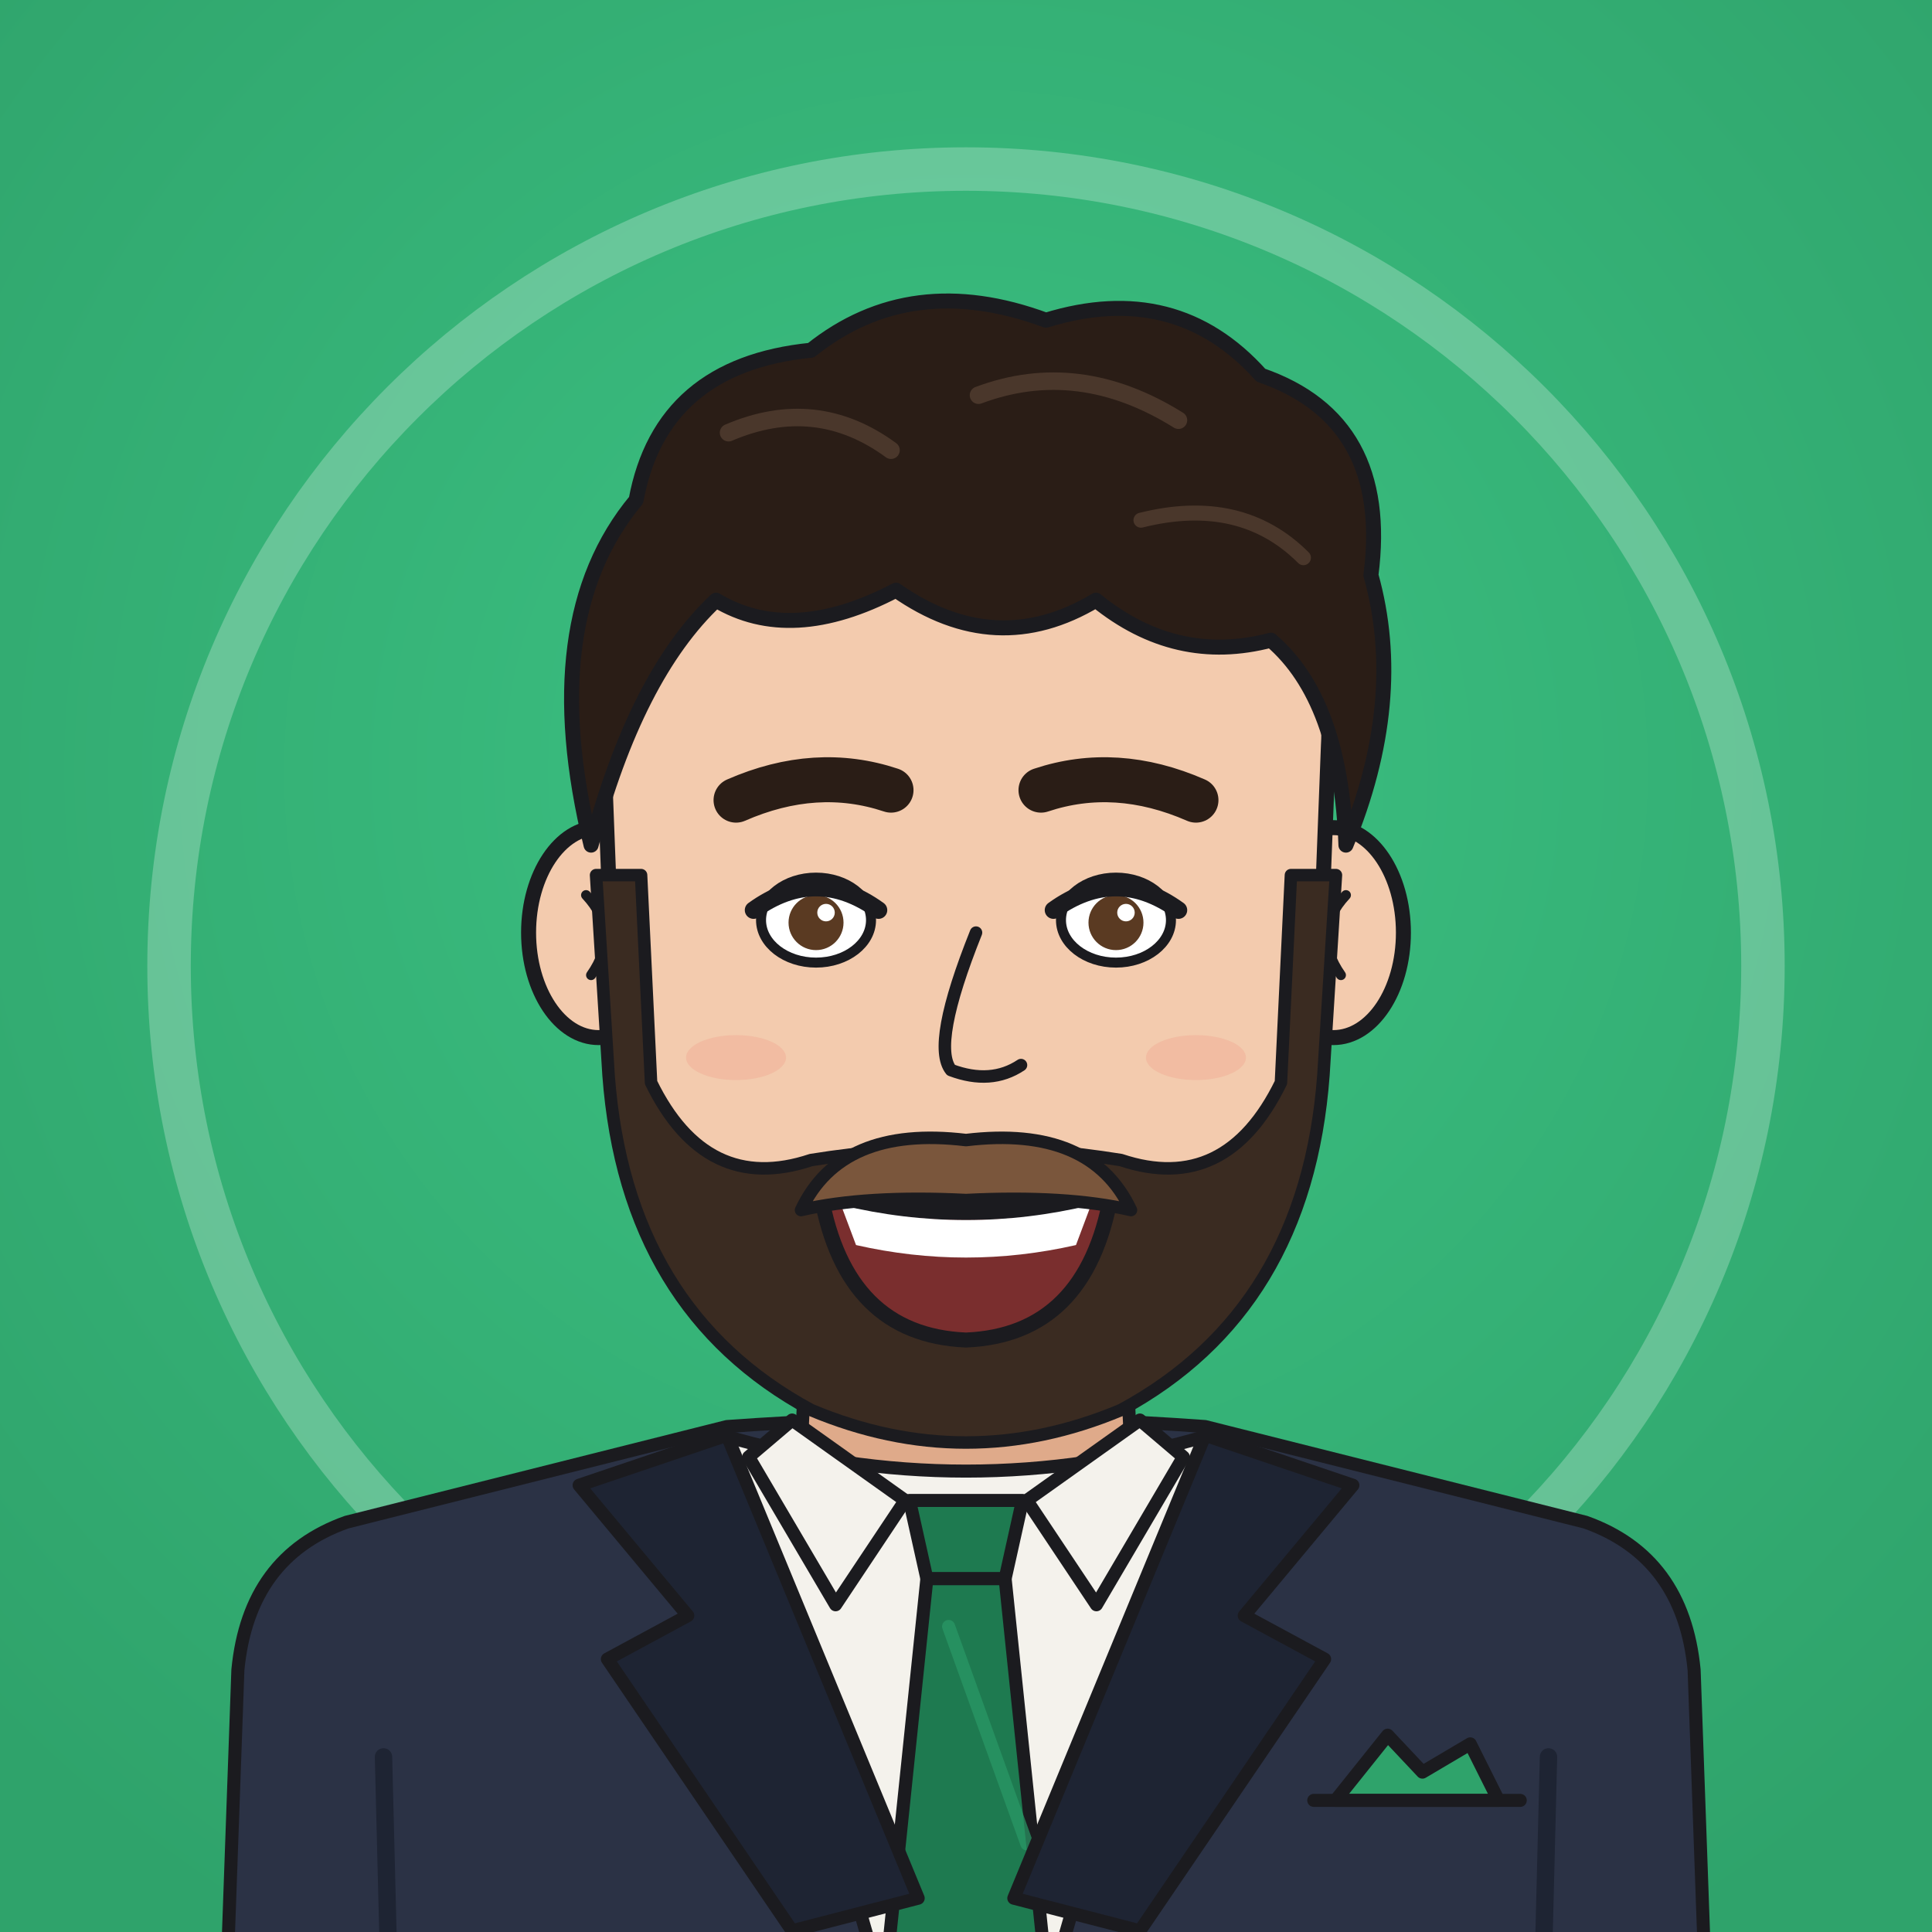
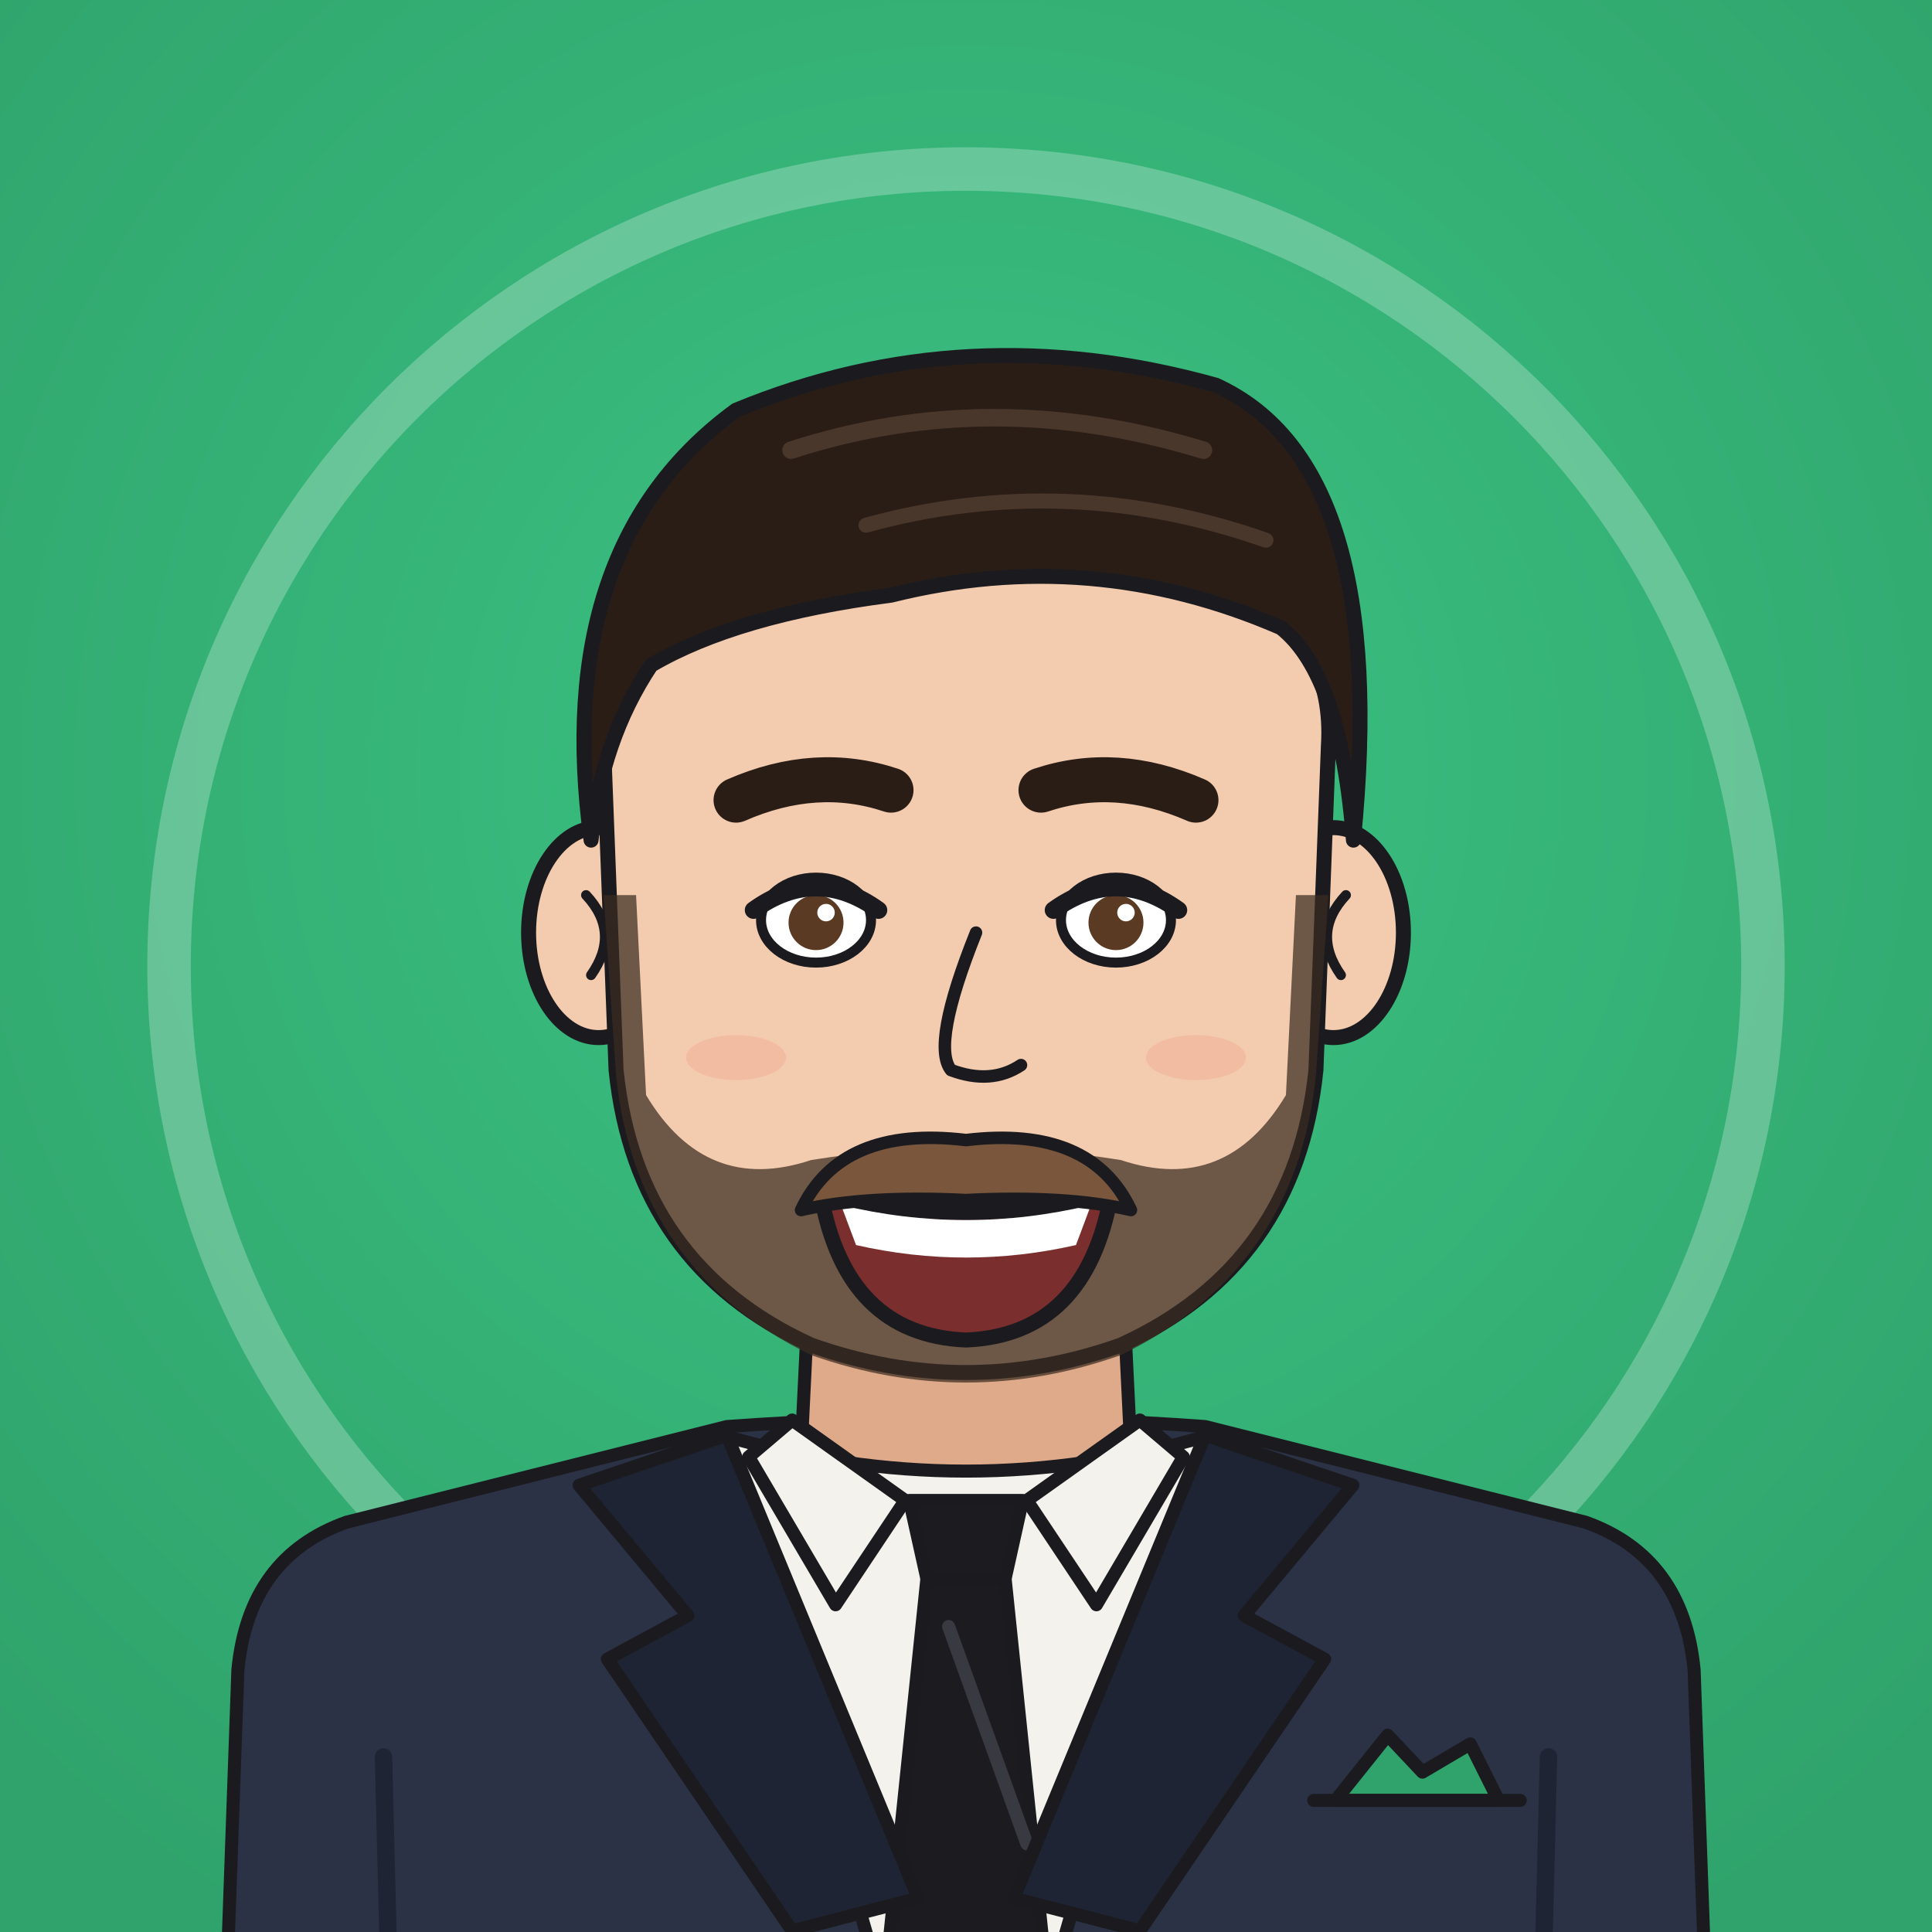
<svg xmlns="http://www.w3.org/2000/svg" width="800" height="800" viewBox="0 0 800 800">
  <defs>
    <radialGradient id="g" cx="0.5" cy="0.4" r="0.7">
      <stop offset="0" stop-color="#3CC283" />
      <stop offset="1" stop-color="#2FA36B" />
    </radialGradient>
  </defs>
  <rect width="800" height="800" fill="url(#g)" />
  <circle cx="400" cy="400" r="330" fill="none" stroke="#FFFFFF" stroke-opacity="0.25" stroke-width="18" />
  <svg x="40" y="70" width="720" height="730" viewBox="560 130 800 810" preserveAspectRatio="xMidYMid meet">
    <g stroke="#1B1B1F" stroke-width="6" stroke-linejoin="round" stroke-linecap="round">
      <path d="M615 1100 L625 820 Q630 768 675 752              L850 708 Q960 700 1070 708 L1245 752              Q1290 768 1295 820 L1305 1100 Z" fill="#2B3245" />
      <path d="M698 1100 L692 860" fill="none" stroke="#1E2433" stroke-width="8" />
      <path d="M1222 1100 L1228 860" fill="none" stroke="#1E2433" stroke-width="8" />
      <path d="M888 640 L884 722 Q960 760 1036 722 L1032 640 Z" fill="#DFAA8A" />
      <path d="M848 712 L960 1100 L1072 712 Q960 745 848 712 Z" fill="#F4F2EC" />
-       <path d="M934 742 L986 742 L978 778 L942 778 Z" fill="#1E7A50" />
-       <path d="M942 778 L978 778 L1000 990 L960 1030 L920 990 Z" fill="#1E7A50" />
-       <path d="M952 800 L988 900" fill="none" stroke="#2A9A67" stroke-width="6" opacity="0.7" />
+       <path d="M934 742 L986 742 L978 778 L942 778 Z" fill="#1C1C20" />
+       <path d="M942 778 L978 778 L1000 990 L960 1030 L920 990 Z" fill="#1C1C20" />
+       <path d="M952 800 L988 900" fill="none" stroke="#3C3C46" stroke-width="6" opacity="0.9" />
      <path d="M880 705 L932 742 L900 790 L860 722 Z" fill="#F4F2EC" />
      <path d="M1040 705 L988 742 L1020 790 L1060 722 Z" fill="#F4F2EC" />
      <polygon points="850 712 938 925 880 940 795 815 832 795 782 735" fill="#1E2433" />
      <polygon points="1070 712 982 925 1040 940 1125 815 1088 795 1138 735" fill="#1E2433" />
      <path d="M1130 880 L1205 880 L1192 854 L1170 867 L1154 850 Z" fill="#2FA36B" />
      <path d="M1120 880 L1215 880" fill="none" />
      <circle cx="990" cy="1050" r="8" fill="#1E2433" />
    </g>
    <g transform="translate(0 25) translate(960 450) scale(1.15) translate(-960 -450)">
      <g stroke="#1B1B1F" stroke-width="6" stroke-linejoin="round" stroke-linecap="round">
        <ellipse cx="813" cy="455" rx="28" ry="42" fill="#F3CBAE" />
        <ellipse cx="1107" cy="455" rx="28" ry="42" fill="#F3CBAE" />
        <path d="M808 440 Q822 455 810 472" fill="none" stroke-width="4" />
        <path d="M1112 440 Q1098 455 1110 472" fill="none" stroke-width="4" />
        <path d="M815 380 Q810 300 960 288 Q1110 300 1105 380              L1100 510 Q1092 588 1022 620 Q960 642 898 620              Q828 588 820 510 Z" fill="#F3CBAE" />
-         <path d="M812 432 L817 512 Q824 606 898 646 Q960 672 1022 646              Q1096 606 1103 512 L1108 432 L1090 432 L1086 515 Q1064 560 1022 546              Q960 536 898 546 Q856 560 834 515 L830 432 Z" fill="#3A2B21" stroke-width="5" />
+         <path d="M815 440 L820 512 Q828 590 898 624 Q960 646 1022 624              Q1092 590 1100 512 L1105 440 L1092 440 L1088 520 Q1064 560 1022 546              Q960 536 898 546 Q856 560 832 520 L828 440 Z" fill="#3A2B21" fill-opacity="0.72" stroke="none" />
        <ellipse cx="960" cy="574" rx="44" ry="17" fill="#E2AE96" stroke="none" />
-         <path d="M810 420 Q788 330 828 282 Q838 228 898 222              Q938 190 992 210 Q1044 194 1078 232 Q1130 250 1122 312              Q1136 362 1112 420 Q1110 362 1082 338 Q1044 348 1012 322              Q972 346 932 318 Q890 340 860 322 Q828 352 810 420 Z" fill="#2A1D16" />
-         <path d="M865 255 Q900 240 930 262" fill="none" stroke="#4A372B" stroke-width="7" />
-         <path d="M965 240 Q1005 225 1045 250" fill="none" stroke="#4A372B" stroke-width="7" />
-         <path d="M1030 290 Q1070 280 1095 305" fill="none" stroke="#4A372B" stroke-width="6" />
+         <path d="M810 418 Q794 300 868 246 Q960 208 1060 236              Q1130 268 1115 418 Q1110 352 1086 333              Q1010 300 930 320 Q868 328 834 348 Q814 378 810 418 Z" fill="#2A1D16" />
+         <path d="M890 262 Q970 236 1055 262" fill="none" stroke="#4A372B" stroke-width="7" />
+         <path d="M920 292 Q1000 270 1080 298" fill="none" stroke="#4A372B" stroke-width="6" />
        <path d="M964 455 Q946 500 954 510 Q970 516 982 508" fill="none" stroke-width="5" />
        <ellipse cx="868" cy="505" rx="20" ry="9" fill="#EE9C86" opacity="0.30" stroke="none" />
        <ellipse cx="1052" cy="505" rx="20" ry="9" fill="#EE9C86" opacity="0.30" stroke="none" />
      </g>
      <ellipse cx="900" cy="450" rx="22" ry="17" fill="#FFFFFF" stroke="#1B1B1F" stroke-width="4" />
      <circle cx="900" cy="451" r="11" fill="#5A3A22" />
      <circle cx="904" cy="447" r="3.5" fill="#FFFFFF" />
      <path d="M875 446 Q900 428 925 446" fill="none" stroke="#1B1B1F" stroke-width="7" stroke-linecap="round" />
      <ellipse cx="1020" cy="450" rx="22" ry="17" fill="#FFFFFF" stroke="#1B1B1F" stroke-width="4" />
      <circle cx="1020" cy="451" r="11" fill="#5A3A22" />
      <circle cx="1024" cy="447" r="3.5" fill="#FFFFFF" />
      <path d="M995 446 Q1020 428 1045 446" fill="none" stroke="#1B1B1F" stroke-width="7" stroke-linecap="round" />
      <path d="M868 402 Q900 388 930 398" fill="none" stroke="#2A1D16" stroke-width="18" stroke-linecap="round" />
      <path d="M1052 402 Q1020 388 990 398" fill="none" stroke="#2A1D16" stroke-width="18" stroke-linecap="round" />
      <path d="M902 560 Q960 574 1018 560 Q1008 616 960 618 Q912 616 902 560 Z" fill="#7A2E2E" stroke="#1B1B1F" stroke-width="6" stroke-linejoin="round" />
      <path d="M910 564 Q960 576 1010 564 L1004 580 Q960 590 916 580 Z" fill="#FFFFFF" />
      <path d="M894 566 Q910 532 960 538 Q1010 532 1026 566 Q1000 560 960 562 Q920 560 894 566 Z" fill="#7A563C" stroke="#1B1B1F" stroke-width="5" stroke-linejoin="round" />
    </g>
  </svg>
</svg>
